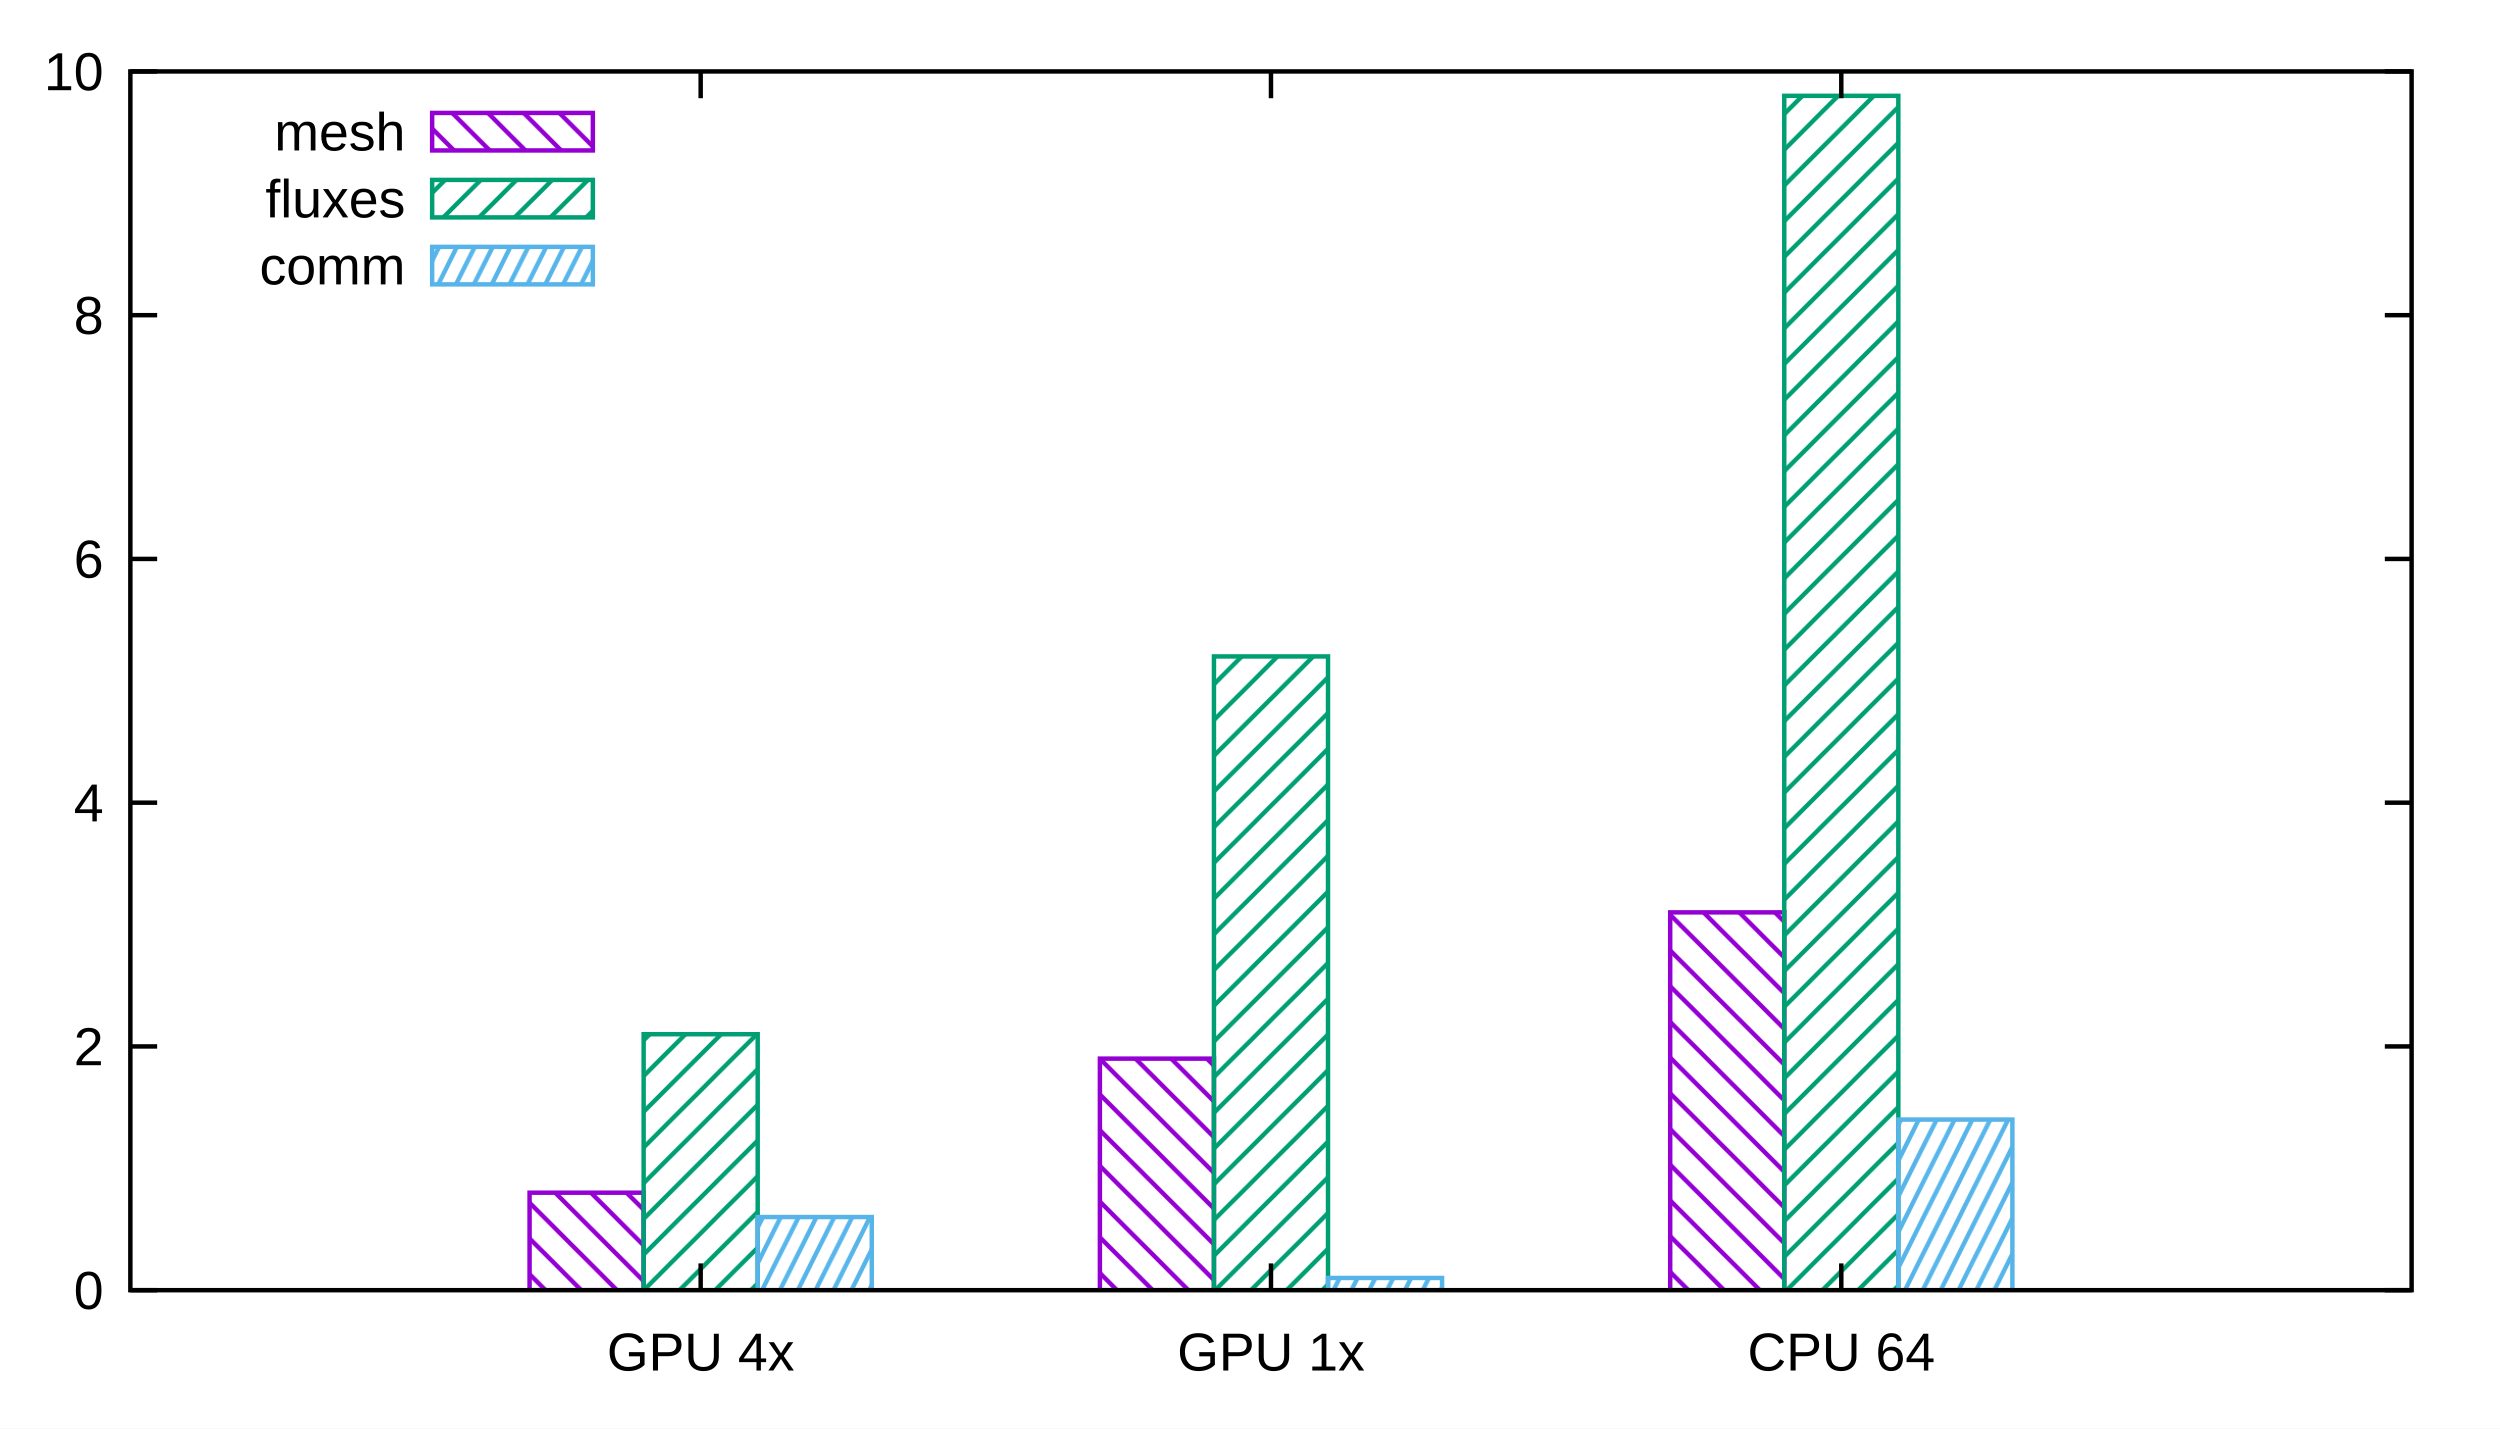
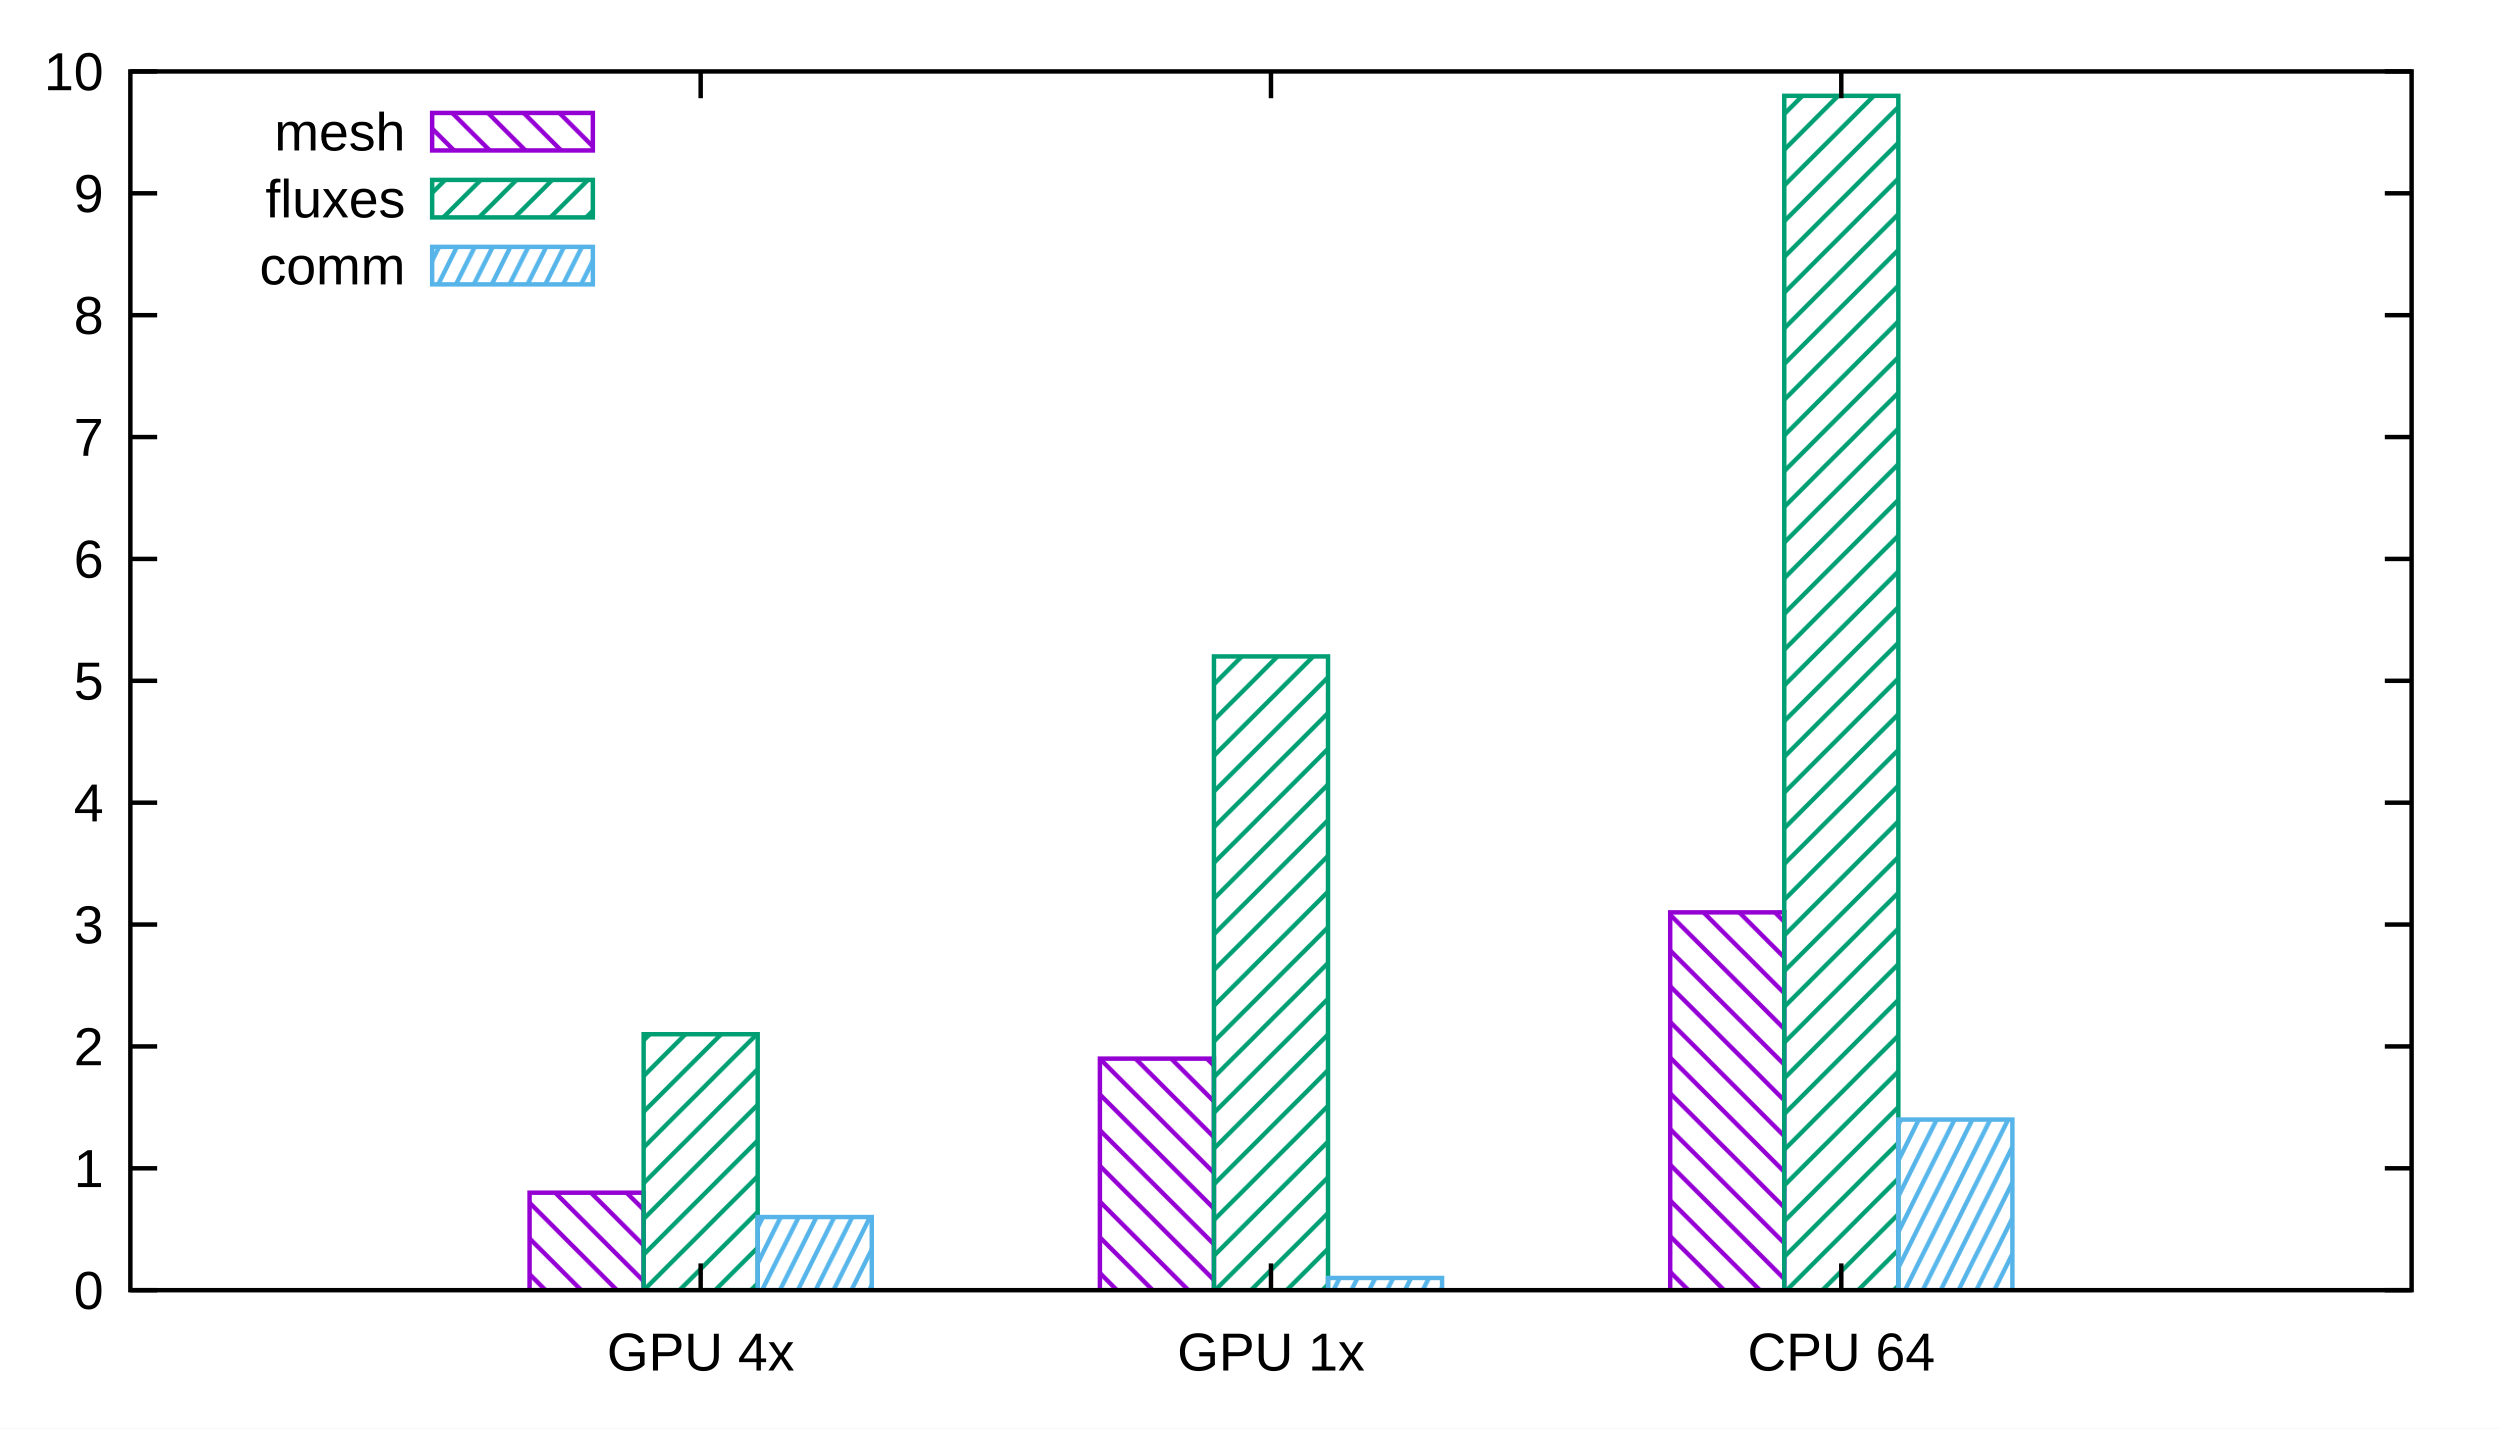
<svg xmlns="http://www.w3.org/2000/svg" width="560" height="320" viewBox="0 0 560 320" font-family="Arial,Helvetica,sans-serif" font-size="12">
  <rect x="0" y="0" width="560" height="320" fill="white" stroke="none" stroke-width="0" />
  <g class="fs-axes" data-area="29.2 540.2 16 289" data-x="-1e0 3e0" data-y="0 1e1" data-log="0 0" data-grid="0" data-font-size="12" data-xtics="labels 0:GPU%204x 1e0:GPU%201x 2e0:CPU%2064">
    <g class="fs-grid" display="none">
      <polyline fill="none" stroke="#a0a0a0" stroke-width="0.5" stroke-dasharray="2,3" points="156.95,289 156.95,16" />
      <polyline fill="none" stroke="#a0a0a0" stroke-width="0.5" stroke-dasharray="2,3" points="284.7,289 284.7,16" />
      <polyline fill="none" stroke="#a0a0a0" stroke-width="0.5" stroke-dasharray="2,3" points="412.45,289 412.45,16" />
      <polyline fill="none" stroke="#a0a0a0" stroke-width="0.5" stroke-dasharray="2,3" points="29.2,289 540.2,289" />
+       <polyline fill="none" stroke="#a0a0a0" stroke-width="0.5" stroke-dasharray="2,3" points="29.2,261.7 540.2,261.7" />
      <polyline fill="none" stroke="#a0a0a0" stroke-width="0.5" stroke-dasharray="2,3" points="29.2,234.4 540.2,234.4" />
+       <polyline fill="none" stroke="#a0a0a0" stroke-width="0.5" stroke-dasharray="2,3" points="29.2,207.1 540.2,207.1" />
      <polyline fill="none" stroke="#a0a0a0" stroke-width="0.5" stroke-dasharray="2,3" points="29.2,179.8 540.2,179.8" />
+       <polyline fill="none" stroke="#a0a0a0" stroke-width="0.5" stroke-dasharray="2,3" points="29.2,152.5 540.2,152.5" />
      <polyline fill="none" stroke="#a0a0a0" stroke-width="0.5" stroke-dasharray="2,3" points="29.2,125.2 540.2,125.2" />
+       <polyline fill="none" stroke="#a0a0a0" stroke-width="0.5" stroke-dasharray="2,3" points="29.2,97.9 540.2,97.9" />
      <polyline fill="none" stroke="#a0a0a0" stroke-width="0.5" stroke-dasharray="2,3" points="29.2,70.6 540.2,70.6" />
+       <polyline fill="none" stroke="#a0a0a0" stroke-width="0.5" stroke-dasharray="2,3" points="29.2,43.3 540.2,43.3" />
      <polyline fill="none" stroke="#a0a0a0" stroke-width="0.5" stroke-dasharray="2,3" points="29.2,16 540.2,16" />
    </g>
    <svg class="fs-plot" x="29.2" y="16" width="511" height="273" viewBox="0 0 1 1" preserveAspectRatio="none" overflow="hidden">
      <g class="fs-series" data-series="1">
        <defs>
          <pattern id="fs-pattern-1" patternUnits="userSpaceOnUse" width="8" height="8" patternTransform="scale(0.001957 0.003663)">
            <path d="M-4,0 L8,12 M0,-4 L12,8" fill="none" stroke="#9400d3" stroke-width="1" />
          </pattern>
        </defs>
        <path fill="url(#fs-pattern-1)" stroke="#9400d3" stroke-width="1" stroke-linejoin="miter" vector-effect="non-scaling-stroke" d="M0.175,1 0.225,1 0.225,0.92 0.175,0.92Z" />
        <path fill="url(#fs-pattern-1)" stroke="#9400d3" stroke-width="1" stroke-linejoin="miter" vector-effect="non-scaling-stroke" d="M0.425,1 0.475,1 0.475,0.81 0.425,0.81Z" />
        <path fill="url(#fs-pattern-1)" stroke="#9400d3" stroke-width="1" stroke-linejoin="miter" vector-effect="non-scaling-stroke" d="M0.675,1 0.725,1 0.725,0.69 0.675,0.69Z" />
      </g>
      <g class="fs-series" data-series="2">
        <defs>
          <pattern id="fs-pattern-2" patternUnits="userSpaceOnUse" width="8" height="8" patternTransform="scale(0.001957 0.003663)">
            <path d="M-4,8 L8,-4 M0,12 L12,0" fill="none" stroke="#009e73" stroke-width="1" />
          </pattern>
        </defs>
        <path fill="url(#fs-pattern-2)" stroke="#009e73" stroke-width="1" stroke-linejoin="miter" vector-effect="non-scaling-stroke" d="M0.225,1 0.275,1 0.275,0.79 0.225,0.79Z" />
        <path fill="url(#fs-pattern-2)" stroke="#009e73" stroke-width="1" stroke-linejoin="miter" vector-effect="non-scaling-stroke" d="M0.475,1 0.525,1 0.525,0.48 0.475,0.48Z" />
        <path fill="url(#fs-pattern-2)" stroke="#009e73" stroke-width="1" stroke-linejoin="miter" vector-effect="non-scaling-stroke" d="M0.725,1 0.775,1 0.775,0.02 0.725,0.02Z" />
      </g>
      <g class="fs-series" data-series="3">
        <defs>
          <pattern id="fs-pattern-3" patternUnits="userSpaceOnUse" width="8" height="8" patternTransform="scale(0.001957 0.003663)">
            <path d="M-2,8 L4,-4 M0,12 L8,-4 M4,12 L10,0" fill="none" stroke="#56b4e9" stroke-width="1" />
          </pattern>
        </defs>
        <path fill="url(#fs-pattern-3)" stroke="#56b4e9" stroke-width="1" stroke-linejoin="miter" vector-effect="non-scaling-stroke" d="M0.275,1 0.325,1 0.325,0.94 0.275,0.94Z" />
        <path fill="url(#fs-pattern-3)" stroke="#56b4e9" stroke-width="1" stroke-linejoin="miter" vector-effect="non-scaling-stroke" d="M0.525,1 0.575,1 0.575,0.99 0.525,0.99Z" />
        <path fill="url(#fs-pattern-3)" stroke="#56b4e9" stroke-width="1" stroke-linejoin="miter" vector-effect="non-scaling-stroke" d="M0.775,1 0.825,1 0.825,0.86 0.775,0.86Z" />
      </g>
    </svg>
    <rect x="29.2" y="16" width="511" height="273" fill="none" stroke="black" stroke-width="1" />
    <g class="fs-xticks">
      <polyline fill="none" stroke="black" stroke-width="1" points="156.95,289 156.95,283" />
      <polyline fill="none" stroke="black" stroke-width="1" points="156.95,16 156.95,22" />
      <text x="156.95" y="307" text-anchor="middle">GPU 4x</text>
      <polyline fill="none" stroke="black" stroke-width="1" points="284.7,289 284.7,283" />
      <polyline fill="none" stroke="black" stroke-width="1" points="284.7,16 284.7,22" />
      <text x="284.7" y="307" text-anchor="middle">GPU 1x</text>
      <polyline fill="none" stroke="black" stroke-width="1" points="412.45,289 412.45,283" />
      <polyline fill="none" stroke="black" stroke-width="1" points="412.45,16 412.45,22" />
      <text x="412.45" y="307" text-anchor="middle">CPU 64</text>
    </g>
    <g class="fs-yticks">
      <polyline fill="none" stroke="black" stroke-width="1" points="29.2,289 35.2,289" />
      <polyline fill="none" stroke="black" stroke-width="1" points="540.2,289 534.2,289" />
      <text x="23.2" y="293.2" text-anchor="end">0</text>
+       <polyline fill="none" stroke="black" stroke-width="1" points="29.2,261.7 35.2,261.7" />
+       <polyline fill="none" stroke="black" stroke-width="1" points="540.2,261.7 534.2,261.7" />
+       <text x="23.2" y="265.9" text-anchor="end">1</text>
      <polyline fill="none" stroke="black" stroke-width="1" points="29.2,234.4 35.2,234.4" />
      <polyline fill="none" stroke="black" stroke-width="1" points="540.2,234.4 534.2,234.4" />
      <text x="23.2" y="238.6" text-anchor="end">2</text>
+       <polyline fill="none" stroke="black" stroke-width="1" points="29.2,207.1 35.2,207.1" />
+       <polyline fill="none" stroke="black" stroke-width="1" points="540.2,207.1 534.2,207.1" />
+       <text x="23.2" y="211.3" text-anchor="end">3</text>
      <polyline fill="none" stroke="black" stroke-width="1" points="29.2,179.8 35.2,179.8" />
      <polyline fill="none" stroke="black" stroke-width="1" points="540.2,179.8 534.2,179.8" />
      <text x="23.2" y="184" text-anchor="end">4</text>
+       <polyline fill="none" stroke="black" stroke-width="1" points="29.2,152.5 35.2,152.5" />
+       <polyline fill="none" stroke="black" stroke-width="1" points="540.2,152.5 534.2,152.5" />
+       <text x="23.2" y="156.7" text-anchor="end">5</text>
      <polyline fill="none" stroke="black" stroke-width="1" points="29.2,125.2 35.2,125.2" />
      <polyline fill="none" stroke="black" stroke-width="1" points="540.2,125.2 534.2,125.2" />
      <text x="23.2" y="129.4" text-anchor="end">6</text>
+       <polyline fill="none" stroke="black" stroke-width="1" points="29.2,97.9 35.2,97.9" />
+       <polyline fill="none" stroke="black" stroke-width="1" points="540.2,97.9 534.2,97.9" />
+       <text x="23.2" y="102.1" text-anchor="end">7</text>
      <polyline fill="none" stroke="black" stroke-width="1" points="29.2,70.6 35.2,70.6" />
      <polyline fill="none" stroke="black" stroke-width="1" points="540.2,70.6 534.2,70.6" />
      <text x="23.2" y="74.8" text-anchor="end">8</text>
+       <polyline fill="none" stroke="black" stroke-width="1" points="29.2,43.3 35.2,43.3" />
+       <polyline fill="none" stroke="black" stroke-width="1" points="540.2,43.3 534.2,43.3" />
+       <text x="23.2" y="47.5" text-anchor="end">9</text>
      <polyline fill="none" stroke="black" stroke-width="1" points="29.2,16 35.2,16" />
      <polyline fill="none" stroke="black" stroke-width="1" points="540.2,16 534.2,16" />
      <text x="23.2" y="20.2" text-anchor="end">10</text>
    </g>
    <g class="fs-key-entry" data-series="1">
      <defs>
        <pattern id="fs-pattern-4" patternUnits="userSpaceOnUse" width="8" height="8">
          <path d="M-4,0 L8,12 M0,-4 L12,8" fill="none" stroke="#9400d3" stroke-width="1" />
        </pattern>
      </defs>
      <path fill="url(#fs-pattern-4)" stroke="#9400d3" stroke-width="1" stroke-linejoin="miter" d="M96.8,33.7 132.8,33.7 132.8,25.3 96.8,25.3Z" />
      <text x="90.8" y="33.7" text-anchor="end">mesh</text>
    </g>
    <g class="fs-key-entry" data-series="2">
      <defs>
        <pattern id="fs-pattern-5" patternUnits="userSpaceOnUse" width="8" height="8">
          <path d="M-4,8 L8,-4 M0,12 L12,0" fill="none" stroke="#009e73" stroke-width="1" />
        </pattern>
      </defs>
      <path fill="url(#fs-pattern-5)" stroke="#009e73" stroke-width="1" stroke-linejoin="miter" d="M96.8,48.7 132.8,48.7 132.8,40.3 96.8,40.3Z" />
      <text x="90.8" y="48.7" text-anchor="end">fluxes</text>
    </g>
    <g class="fs-key-entry" data-series="3">
      <defs>
        <pattern id="fs-pattern-6" patternUnits="userSpaceOnUse" width="8" height="8">
          <path d="M-2,8 L4,-4 M0,12 L8,-4 M4,12 L10,0" fill="none" stroke="#56b4e9" stroke-width="1" />
        </pattern>
      </defs>
      <path fill="url(#fs-pattern-6)" stroke="#56b4e9" stroke-width="1" stroke-linejoin="miter" d="M96.8,63.7 132.8,63.7 132.8,55.3 96.8,55.3Z" />
      <text x="90.8" y="63.7" text-anchor="end">comm</text>
    </g>
  </g>
</svg>
